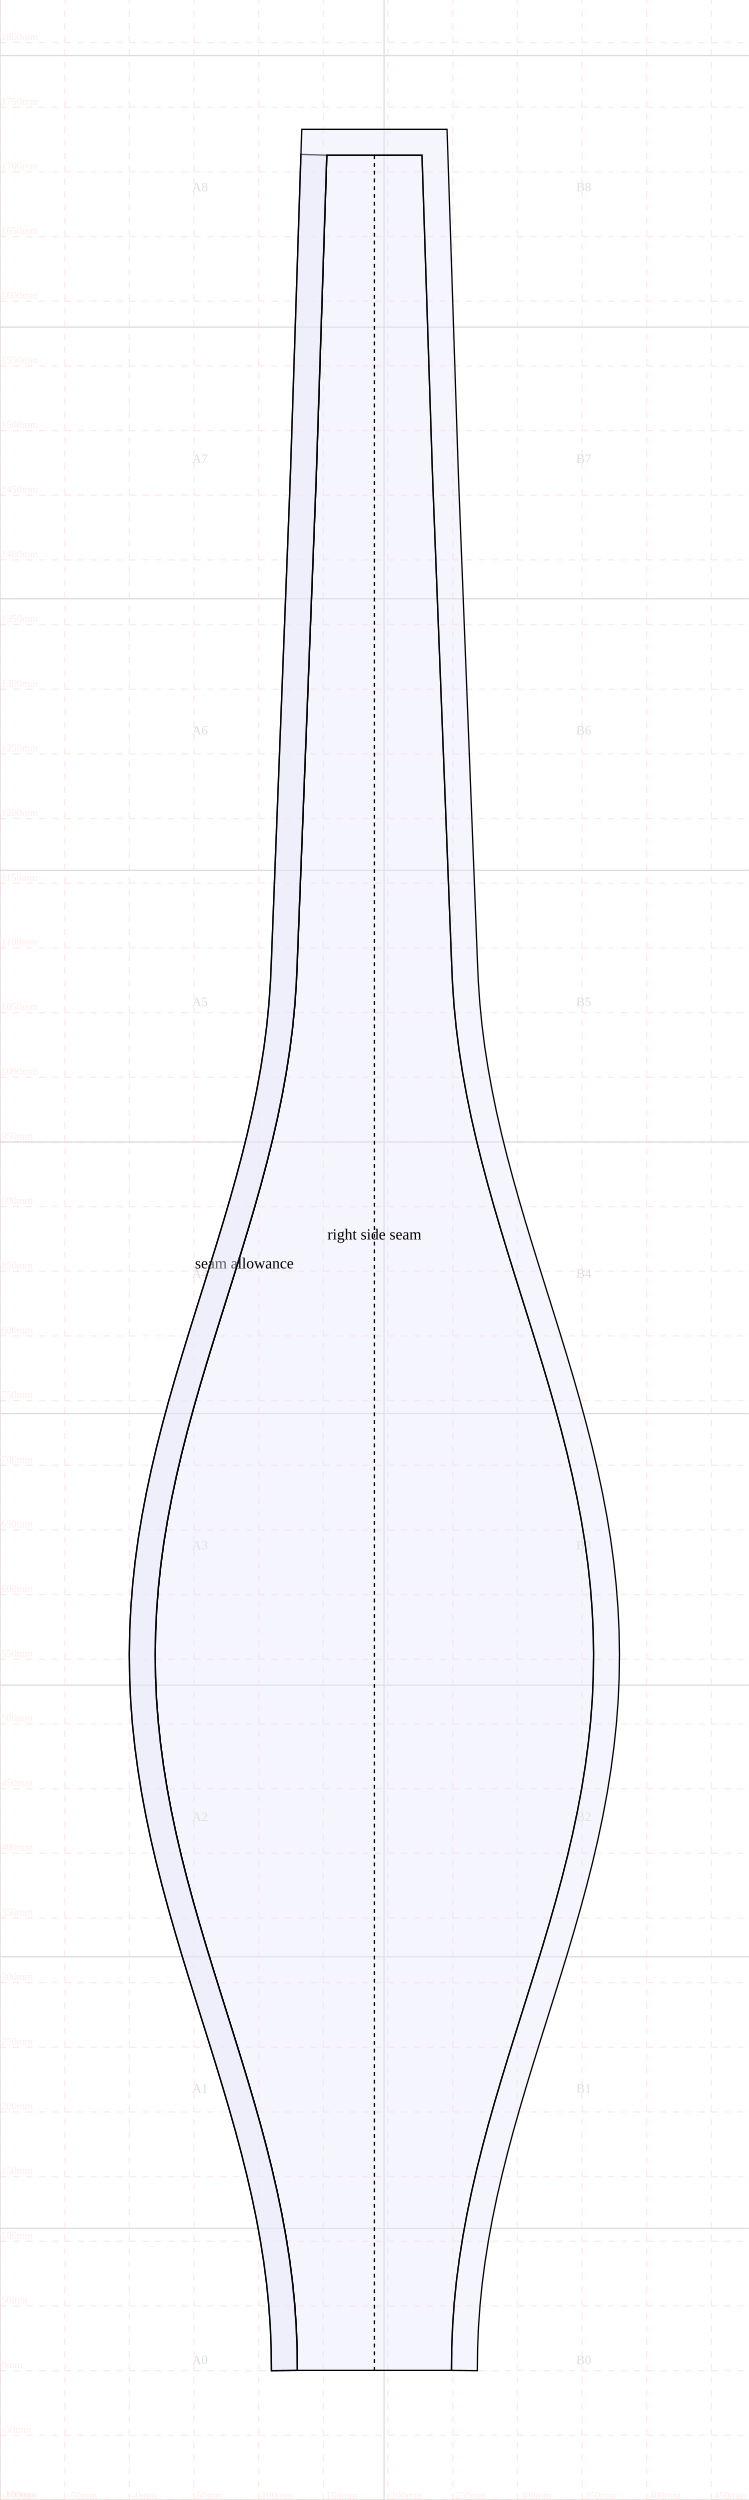
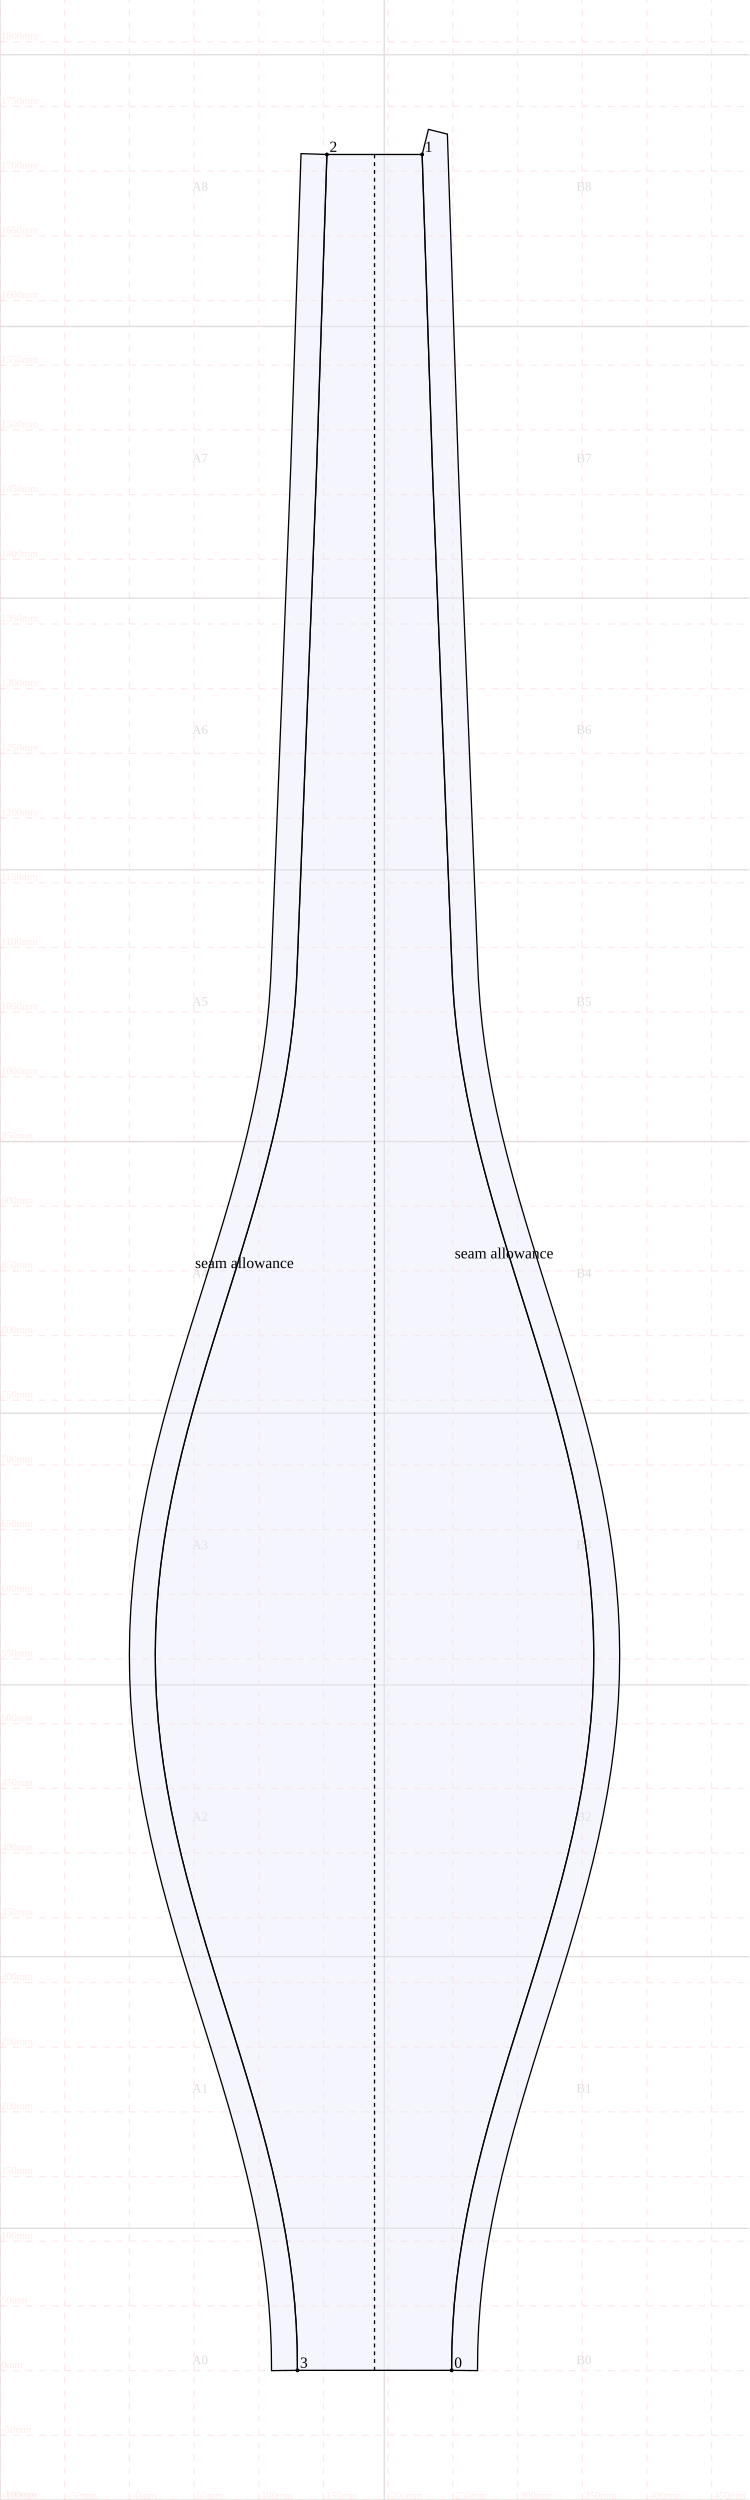
- <svg xmlns="http://www.w3.org/2000/svg" width="578.971" height="1932.926" viewBox="-289.485 -102.7 578.971 1932.926" stroke="black" fill="none">
+ <svg xmlns="http://www.w3.org/2000/svg" width="578.971" height="1932.329" viewBox="-289.485 -102.103 578.971 1932.329" stroke="black" fill="none">
  <defs>
</defs>
  <path d="M-289.485,1830.226 L289.485,1830.226" stroke="#dddddd" />
  <path d="M-289.485,1620.226 L289.485,1620.226" stroke="#dddddd" />
  <path d="M-289.485,1410.226 L289.485,1410.226" stroke="#dddddd" />
  <path d="M-289.485,1200.226 L289.485,1200.226" stroke="#dddddd" />
  <path d="M-289.485,990.226 L289.485,990.226" stroke="#dddddd" />
  <path d="M-289.485,780.226 L289.485,780.226" stroke="#dddddd" />
  <path d="M-289.485,570.226 L289.485,570.226" stroke="#dddddd" />
  <path d="M-289.485,360.226 L289.485,360.226" stroke="#dddddd" />
  <path d="M-289.485,150.226 L289.485,150.226" stroke="#dddddd" />
  <path d="M-289.485,-59.774 L289.485,-59.774" stroke="#dddddd" />
-   <path d="M-289.485,1830.226 L-289.485,-102.7" stroke="#dddddd" />
-   <path d="M7.515,1830.226 L7.515,-102.7" stroke="#dddddd" />
+   <path d="M-289.485,1830.226 L-289.485,-102.103" stroke="#dddddd" />
+   <path d="M7.515,1830.226 L7.515,-102.103" stroke="#dddddd" />
  <text x="-140.985" y="1725.226" font-size="10" stroke="none" fill="#dddddd" dy="0em">A0</text>
  <text x="-140.985" y="1515.226" font-size="10" stroke="none" fill="#dddddd" dy="0em">A1</text>
  <text x="-140.985" y="1305.226" font-size="10" stroke="none" fill="#dddddd" dy="0em">A2</text>
  <text x="-140.985" y="1095.226" font-size="10" stroke="none" fill="#dddddd" dy="0em">A3</text>
  <text x="-140.985" y="885.226" font-size="10" stroke="none" fill="#dddddd" dy="0em">A4</text>
  <text x="-140.985" y="675.226" font-size="10" stroke="none" fill="#dddddd" dy="0em">A5</text>
  <text x="-140.985" y="465.226" font-size="10" stroke="none" fill="#dddddd" dy="0em">A6</text>
  <text x="-140.985" y="255.226" font-size="10" stroke="none" fill="#dddddd" dy="0em">A7</text>
  <text x="-140.985" y="45.226" font-size="10" stroke="none" fill="#dddddd" dy="0em">A8</text>
  <text x="156.015" y="1725.226" font-size="10" stroke="none" fill="#dddddd" dy="0em">B0</text>
  <text x="156.015" y="1515.226" font-size="10" stroke="none" fill="#dddddd" dy="0em">B1</text>
  <text x="156.015" y="1305.226" font-size="10" stroke="none" fill="#dddddd" dy="0em">B2</text>
  <text x="156.015" y="1095.226" font-size="10" stroke="none" fill="#dddddd" dy="0em">B3</text>
  <text x="156.015" y="885.226" font-size="10" stroke="none" fill="#dddddd" dy="0em">B4</text>
  <text x="156.015" y="675.226" font-size="10" stroke="none" fill="#dddddd" dy="0em">B5</text>
  <text x="156.015" y="465.226" font-size="10" stroke="none" fill="#dddddd" dy="0em">B6</text>
  <text x="156.015" y="255.226" font-size="10" stroke="none" fill="#dddddd" dy="0em">B7</text>
  <text x="156.015" y="45.226" font-size="10" stroke="none" fill="#dddddd" dy="0em">B8</text>
  <path d="M-289.485,1830.226 L289.485,1830.226" stroke="#ffcccc66" stroke-dasharray="5" />
  <text x="-288.485" y="1828.226" font-size="8" stroke="none" fill="#ffcccc66" dy="0em">-100mm</text>
  <path d="M-289.485,1780.226 L289.485,1780.226" stroke="#ffcccc66" stroke-dasharray="5" />
  <text x="-288.485" y="1778.226" font-size="8" stroke="none" fill="#ffcccc66" dy="0em">-50mm</text>
  <path d="M-289.485,1730.226 L289.485,1730.226" stroke="#ffcccc66" stroke-dasharray="5" />
  <text x="-288.485" y="1728.226" font-size="8" stroke="none" fill="#ffcccc66" dy="0em">0mm</text>
  <path d="M-289.485,1680.226 L289.485,1680.226" stroke="#ffcccc66" stroke-dasharray="5" />
  <text x="-288.485" y="1678.226" font-size="8" stroke="none" fill="#ffcccc66" dy="0em">50mm</text>
  <path d="M-289.485,1630.226 L289.485,1630.226" stroke="#ffcccc66" stroke-dasharray="5" />
  <text x="-288.485" y="1628.226" font-size="8" stroke="none" fill="#ffcccc66" dy="0em">100mm</text>
  <path d="M-289.485,1580.226 L289.485,1580.226" stroke="#ffcccc66" stroke-dasharray="5" />
  <text x="-288.485" y="1578.226" font-size="8" stroke="none" fill="#ffcccc66" dy="0em">150mm</text>
  <path d="M-289.485,1530.226 L289.485,1530.226" stroke="#ffcccc66" stroke-dasharray="5" />
  <text x="-288.485" y="1528.226" font-size="8" stroke="none" fill="#ffcccc66" dy="0em">200mm</text>
  <path d="M-289.485,1480.226 L289.485,1480.226" stroke="#ffcccc66" stroke-dasharray="5" />
  <text x="-288.485" y="1478.226" font-size="8" stroke="none" fill="#ffcccc66" dy="0em">250mm</text>
  <path d="M-289.485,1430.226 L289.485,1430.226" stroke="#ffcccc66" stroke-dasharray="5" />
  <text x="-288.485" y="1428.226" font-size="8" stroke="none" fill="#ffcccc66" dy="0em">300mm</text>
  <path d="M-289.485,1380.226 L289.485,1380.226" stroke="#ffcccc66" stroke-dasharray="5" />
  <text x="-288.485" y="1378.226" font-size="8" stroke="none" fill="#ffcccc66" dy="0em">350mm</text>
  <path d="M-289.485,1330.226 L289.485,1330.226" stroke="#ffcccc66" stroke-dasharray="5" />
  <text x="-288.485" y="1328.226" font-size="8" stroke="none" fill="#ffcccc66" dy="0em">400mm</text>
  <path d="M-289.485,1280.226 L289.485,1280.226" stroke="#ffcccc66" stroke-dasharray="5" />
  <text x="-288.485" y="1278.226" font-size="8" stroke="none" fill="#ffcccc66" dy="0em">450mm</text>
  <path d="M-289.485,1230.226 L289.485,1230.226" stroke="#ffcccc66" stroke-dasharray="5" />
  <text x="-288.485" y="1228.226" font-size="8" stroke="none" fill="#ffcccc66" dy="0em">500mm</text>
  <path d="M-289.485,1180.226 L289.485,1180.226" stroke="#ffcccc66" stroke-dasharray="5" />
  <text x="-288.485" y="1178.226" font-size="8" stroke="none" fill="#ffcccc66" dy="0em">550mm</text>
  <path d="M-289.485,1130.226 L289.485,1130.226" stroke="#ffcccc66" stroke-dasharray="5" />
  <text x="-288.485" y="1128.226" font-size="8" stroke="none" fill="#ffcccc66" dy="0em">600mm</text>
  <path d="M-289.485,1080.226 L289.485,1080.226" stroke="#ffcccc66" stroke-dasharray="5" />
  <text x="-288.485" y="1078.226" font-size="8" stroke="none" fill="#ffcccc66" dy="0em">650mm</text>
  <path d="M-289.485,1030.226 L289.485,1030.226" stroke="#ffcccc66" stroke-dasharray="5" />
  <text x="-288.485" y="1028.226" font-size="8" stroke="none" fill="#ffcccc66" dy="0em">700mm</text>
  <path d="M-289.485,980.226 L289.485,980.226" stroke="#ffcccc66" stroke-dasharray="5" />
  <text x="-288.485" y="978.226" font-size="8" stroke="none" fill="#ffcccc66" dy="0em">750mm</text>
  <path d="M-289.485,930.226 L289.485,930.226" stroke="#ffcccc66" stroke-dasharray="5" />
  <text x="-288.485" y="928.226" font-size="8" stroke="none" fill="#ffcccc66" dy="0em">800mm</text>
  <path d="M-289.485,880.226 L289.485,880.226" stroke="#ffcccc66" stroke-dasharray="5" />
  <text x="-288.485" y="878.226" font-size="8" stroke="none" fill="#ffcccc66" dy="0em">850mm</text>
  <path d="M-289.485,830.226 L289.485,830.226" stroke="#ffcccc66" stroke-dasharray="5" />
  <text x="-288.485" y="828.226" font-size="8" stroke="none" fill="#ffcccc66" dy="0em">900mm</text>
  <path d="M-289.485,780.226 L289.485,780.226" stroke="#ffcccc66" stroke-dasharray="5" />
  <text x="-288.485" y="778.226" font-size="8" stroke="none" fill="#ffcccc66" dy="0em">950mm</text>
  <path d="M-289.485,730.226 L289.485,730.226" stroke="#ffcccc66" stroke-dasharray="5" />
  <text x="-288.485" y="728.226" font-size="8" stroke="none" fill="#ffcccc66" dy="0em">1000mm</text>
  <path d="M-289.485,680.226 L289.485,680.226" stroke="#ffcccc66" stroke-dasharray="5" />
  <text x="-288.485" y="678.226" font-size="8" stroke="none" fill="#ffcccc66" dy="0em">1050mm</text>
  <path d="M-289.485,630.226 L289.485,630.226" stroke="#ffcccc66" stroke-dasharray="5" />
  <text x="-288.485" y="628.226" font-size="8" stroke="none" fill="#ffcccc66" dy="0em">1100mm</text>
  <path d="M-289.485,580.226 L289.485,580.226" stroke="#ffcccc66" stroke-dasharray="5" />
  <text x="-288.485" y="578.226" font-size="8" stroke="none" fill="#ffcccc66" dy="0em">1150mm</text>
  <path d="M-289.485,530.226 L289.485,530.226" stroke="#ffcccc66" stroke-dasharray="5" />
  <text x="-288.485" y="528.226" font-size="8" stroke="none" fill="#ffcccc66" dy="0em">1200mm</text>
  <path d="M-289.485,480.226 L289.485,480.226" stroke="#ffcccc66" stroke-dasharray="5" />
  <text x="-288.485" y="478.226" font-size="8" stroke="none" fill="#ffcccc66" dy="0em">1250mm</text>
  <path d="M-289.485,430.226 L289.485,430.226" stroke="#ffcccc66" stroke-dasharray="5" />
  <text x="-288.485" y="428.226" font-size="8" stroke="none" fill="#ffcccc66" dy="0em">1300mm</text>
  <path d="M-289.485,380.226 L289.485,380.226" stroke="#ffcccc66" stroke-dasharray="5" />
  <text x="-288.485" y="378.226" font-size="8" stroke="none" fill="#ffcccc66" dy="0em">1350mm</text>
  <path d="M-289.485,330.226 L289.485,330.226" stroke="#ffcccc66" stroke-dasharray="5" />
  <text x="-288.485" y="328.226" font-size="8" stroke="none" fill="#ffcccc66" dy="0em">1400mm</text>
  <path d="M-289.485,280.226 L289.485,280.226" stroke="#ffcccc66" stroke-dasharray="5" />
  <text x="-288.485" y="278.226" font-size="8" stroke="none" fill="#ffcccc66" dy="0em">1450mm</text>
  <path d="M-289.485,230.226 L289.485,230.226" stroke="#ffcccc66" stroke-dasharray="5" />
  <text x="-288.485" y="228.226" font-size="8" stroke="none" fill="#ffcccc66" dy="0em">1500mm</text>
  <path d="M-289.485,180.226 L289.485,180.226" stroke="#ffcccc66" stroke-dasharray="5" />
  <text x="-288.485" y="178.226" font-size="8" stroke="none" fill="#ffcccc66" dy="0em">1550mm</text>
  <path d="M-289.485,130.226 L289.485,130.226" stroke="#ffcccc66" stroke-dasharray="5" />
  <text x="-288.485" y="128.226" font-size="8" stroke="none" fill="#ffcccc66" dy="0em">1600mm</text>
  <path d="M-289.485,80.226 L289.485,80.226" stroke="#ffcccc66" stroke-dasharray="5" />
  <text x="-288.485" y="78.226" font-size="8" stroke="none" fill="#ffcccc66" dy="0em">1650mm</text>
  <path d="M-289.485,30.226 L289.485,30.226" stroke="#ffcccc66" stroke-dasharray="5" />
  <text x="-288.485" y="28.226" font-size="8" stroke="none" fill="#ffcccc66" dy="0em">1700mm</text>
  <path d="M-289.485,-19.774 L289.485,-19.774" stroke="#ffcccc66" stroke-dasharray="5" />
  <text x="-288.485" y="-21.774" font-size="8" stroke="none" fill="#ffcccc66" dy="0em">1750mm</text>
  <path d="M-289.485,-69.774 L289.485,-69.774" stroke="#ffcccc66" stroke-dasharray="5" />
  <text x="-288.485" y="-71.774" font-size="8" stroke="none" fill="#ffcccc66" dy="0em">1800mm</text>
-   <path d="M-289.485,1830.226 L-289.485,-102.7" stroke="#ffcccc66" stroke-dasharray="5" />
+   <path d="M-289.485,1830.226 L-289.485,-102.103" stroke="#ffcccc66" stroke-dasharray="5" />
  <text x="-287.485" y="1829.226" font-size="8" stroke="none" fill="#ffcccc66" dy="0em">-100mm</text>
-   <path d="M-239.485,1830.226 L-239.485,-102.7" stroke="#ffcccc66" stroke-dasharray="5" />
+   <path d="M-239.485,1830.226 L-239.485,-102.103" stroke="#ffcccc66" stroke-dasharray="5" />
  <text x="-237.485" y="1829.226" font-size="8" stroke="none" fill="#ffcccc66" dy="0em">-50mm</text>
-   <path d="M-189.485,1830.226 L-189.485,-102.7" stroke="#ffcccc66" stroke-dasharray="5" />
+   <path d="M-189.485,1830.226 L-189.485,-102.103" stroke="#ffcccc66" stroke-dasharray="5" />
  <text x="-187.485" y="1829.226" font-size="8" stroke="none" fill="#ffcccc66" dy="0em">-0mm</text>
-   <path d="M-139.485,1830.226 L-139.485,-102.7" stroke="#ffcccc66" stroke-dasharray="5" />
+   <path d="M-139.485,1830.226 L-139.485,-102.103" stroke="#ffcccc66" stroke-dasharray="5" />
  <text x="-137.485" y="1829.226" font-size="8" stroke="none" fill="#ffcccc66" dy="0em">50mm</text>
-   <path d="M-89.485,1830.226 L-89.485,-102.7" stroke="#ffcccc66" stroke-dasharray="5" />
+   <path d="M-89.485,1830.226 L-89.485,-102.103" stroke="#ffcccc66" stroke-dasharray="5" />
  <text x="-87.485" y="1829.226" font-size="8" stroke="none" fill="#ffcccc66" dy="0em">100mm</text>
-   <path d="M-39.485,1830.226 L-39.485,-102.7" stroke="#ffcccc66" stroke-dasharray="5" />
+   <path d="M-39.485,1830.226 L-39.485,-102.103" stroke="#ffcccc66" stroke-dasharray="5" />
  <text x="-37.485" y="1829.226" font-size="8" stroke="none" fill="#ffcccc66" dy="0em">150mm</text>
-   <path d="M10.515,1830.226 L10.515,-102.7" stroke="#ffcccc66" stroke-dasharray="5" />
+   <path d="M10.515,1830.226 L10.515,-102.103" stroke="#ffcccc66" stroke-dasharray="5" />
  <text x="12.515" y="1829.226" font-size="8" stroke="none" fill="#ffcccc66" dy="0em">200mm</text>
-   <path d="M60.515,1830.226 L60.515,-102.7" stroke="#ffcccc66" stroke-dasharray="5" />
+   <path d="M60.515,1830.226 L60.515,-102.103" stroke="#ffcccc66" stroke-dasharray="5" />
  <text x="62.515" y="1829.226" font-size="8" stroke="none" fill="#ffcccc66" dy="0em">250mm</text>
-   <path d="M110.515,1830.226 L110.515,-102.7" stroke="#ffcccc66" stroke-dasharray="5" />
+   <path d="M110.515,1830.226 L110.515,-102.103" stroke="#ffcccc66" stroke-dasharray="5" />
  <text x="112.515" y="1829.226" font-size="8" stroke="none" fill="#ffcccc66" dy="0em">300mm</text>
-   <path d="M160.515,1830.226 L160.515,-102.7" stroke="#ffcccc66" stroke-dasharray="5" />
+   <path d="M160.515,1830.226 L160.515,-102.103" stroke="#ffcccc66" stroke-dasharray="5" />
  <text x="162.515" y="1829.226" font-size="8" stroke="none" fill="#ffcccc66" dy="0em">350mm</text>
-   <path d="M210.515,1830.226 L210.515,-102.7" stroke="#ffcccc66" stroke-dasharray="5" />
+   <path d="M210.515,1830.226 L210.515,-102.103" stroke="#ffcccc66" stroke-dasharray="5" />
  <text x="212.515" y="1829.226" font-size="8" stroke="none" fill="#ffcccc66" dy="0em">400mm</text>
-   <path d="M260.515,1830.226 L260.515,-102.7" stroke="#ffcccc66" stroke-dasharray="5" />
+   <path d="M260.515,1830.226 L260.515,-102.103" stroke="#ffcccc66" stroke-dasharray="5" />
  <text x="262.515" y="1829.226" font-size="8" stroke="none" fill="#ffcccc66" dy="0em">450mm</text>
  <g>
    <path d="M59.602,1730.0 L59.798,1712.7 L60.51,1695.4 L61.732,1678.1 L63.468,1660.8 L65.731,1643.5 L68.47,1626.2 L71.644,1608.9 L75.245,1591.6 L79.23,1574.3 L83.548,1557 L88.164,1539.7 L93.065,1522.4 L98.166,1505.1 L103.421,1487.8 L108.784,1470.5 L114.207,1453.2 L119.632,1435.9 L125.01,1418.6 L130.282,1401.3 L135.395,1384 L140.311,1366.7 L144.985,1349.4 L149.353,1332.1 L153.38,1314.8 L157.023,1297.5 L160.262,1280.2 L163.033,1262.9 L165.344,1245.6 L167.178,1228.3 L168.498,1211 L169.251,1193.7 L169.483,1176.4 L169.197,1159.1 L168.363,1141.8 L167.006,1124.5 L165.154,1107.2 L162.807,1089.9 L159.95,1072.6 L156.666,1055.3 L152.984,1038 L148.929,1020.7 L144.527,1003.4 L139.839,986.1 L134.9,968.8 L129.759,951.5 L124.47,934.2 L119.09,916.9 L113.663,899.6 L108.243,882.3 L102.887,865 L97.645,847.7 L92.564,830.4 L87.709,813.1 L83.107,795.8 L78.801,778.5 L74.849,761.2 L71.31,743.9 L68.181,726.6 L65.489,709.3 L63.291,692 L61.589,674.7 L60.389,657.4 L59.634,640.1 L58.956,622.8 L58.279,605.5 L57.601,588.2 L56.924,570.9 L56.246,553.6 L55.568,536.3 L54.891,519 L54.213,501.7 L53.536,484.4 L52.858,467.1 L52.181,449.8 L51.503,432.5 L50.826,415.2 L50.148,397.9 L49.47,380.6 L48.793,363.3 L48.115,346 L47.438,328.7 L46.76,311.4 L46.083,294.1 L45.405,276.8 L44.771,259.5 L44.203,242.2 L43.635,224.9 L43.067,207.6 L42.499,190.3 L41.931,173 L41.363,155.7 L40.795,138.4 L40.227,121.1 L39.659,103.8 L39.09,86.5 L38.522,69.2 L37.954,51.9 L37.386,34.6 L36.818,17.3 L-36.818,17.3 L-37.386,34.6 L-37.954,51.9 L-38.522,69.2 L-39.09,86.5 L-39.659,103.8 L-40.227,121.1 L-40.795,138.4 L-41.363,155.7 L-41.931,173 L-42.499,190.3 L-43.067,207.6 L-43.635,224.9 L-44.203,242.2 L-44.771,259.5 L-45.405,276.8 L-46.083,294.1 L-46.76,311.4 L-47.438,328.7 L-48.115,346 L-48.793,363.3 L-49.47,380.6 L-50.148,397.9 L-50.826,415.2 L-51.503,432.5 L-52.181,449.8 L-52.858,467.1 L-53.536,484.4 L-54.213,501.7 L-54.891,519 L-55.568,536.3 L-56.246,553.6 L-56.924,570.9 L-57.601,588.2 L-58.279,605.5 L-58.956,622.8 L-59.634,640.1 L-60.389,657.4 L-61.589,674.7 L-63.291,692 L-65.489,709.3 L-68.181,726.6 L-71.31,743.9 L-74.849,761.2 L-78.801,778.5 L-83.107,795.8 L-87.709,813.1 L-92.564,830.4 L-97.645,847.7 L-102.887,865 L-108.243,882.3 L-113.663,899.6 L-119.09,916.9 L-124.47,934.2 L-129.759,951.5 L-134.9,968.8 L-139.839,986.1 L-144.527,1003.4 L-148.929,1020.7 L-152.984,1038 L-156.666,1055.3 L-159.95,1072.6 L-162.807,1089.9 L-165.154,1107.2 L-167.006,1124.5 L-168.363,1141.8 L-169.197,1159.1 L-169.483,1176.4 L-169.251,1193.7 L-168.498,1211 L-167.178,1228.3 L-165.344,1245.6 L-163.033,1262.9 L-160.262,1280.2 L-157.023,1297.5 L-153.38,1314.8 L-149.353,1332.1 L-144.985,1349.4 L-140.311,1366.7 L-135.395,1384 L-130.282,1401.3 L-125.01,1418.6 L-119.632,1435.9 L-114.207,1453.2 L-108.784,1470.5 L-103.421,1487.8 L-98.166,1505.1 L-93.065,1522.4 L-88.164,1539.7 L-83.548,1557 L-79.23,1574.3 L-75.245,1591.6 L-71.644,1608.9 L-68.47,1626.2 L-65.731,1643.5 L-63.468,1660.8 L-61.732,1678.1 L-60.51,1695.4 L-59.798,1712.7 L-59.602,1730.0 L59.602,1730.0" fill="#E6E6FA66" stroke="black" />
+   </g>
+   <g>
+     <path d="M59.602,1730.0 L59.798,1712.7 L60.51,1695.4 L61.732,1678.1 L63.468,1660.8 L65.731,1643.5 L68.47,1626.2 L71.644,1608.9 L75.245,1591.6 L79.23,1574.3 L83.548,1557 L88.164,1539.7 L93.065,1522.4 L98.166,1505.1 L103.421,1487.8 L108.784,1470.5 L114.207,1453.2 L119.632,1435.9 L125.01,1418.6 L130.282,1401.3 L135.395,1384 L140.311,1366.7 L144.985,1349.4 L149.353,1332.1 L153.38,1314.8 L157.023,1297.5 L160.262,1280.2 L163.033,1262.9 L165.344,1245.6 L167.178,1228.3 L168.498,1211 L169.251,1193.7 L169.483,1176.4 L169.197,1159.1 L168.363,1141.8 L167.006,1124.5 L165.154,1107.2 L162.807,1089.9 L159.95,1072.6 L156.666,1055.3 L152.984,1038 L148.929,1020.7 L144.527,1003.4 L139.839,986.1 L134.9,968.8 L129.759,951.5 L124.47,934.2 L119.09,916.9 L113.663,899.6 L108.243,882.3 L102.887,865 L97.645,847.7 L92.564,830.4 L87.709,813.1 L83.107,795.8 L78.801,778.5 L74.849,761.2 L71.31,743.9 L68.181,726.6 L65.489,709.3 L63.291,692 L61.589,674.7 L60.389,657.4 L59.634,640.1 L58.956,622.8 L58.279,605.5 L57.601,588.2 L56.924,570.9 L56.246,553.6 L55.568,536.3 L54.891,519 L54.213,501.7 L53.536,484.4 L52.858,467.1 L52.181,449.8 L51.503,432.5 L50.826,415.2 L50.148,397.9 L49.47,380.6 L48.793,363.3 L48.115,346 L47.438,328.7 L46.76,311.4 L46.083,294.1 L45.405,276.8 L44.771,259.5 L44.203,242.2 L43.635,224.9 L43.067,207.6 L42.499,190.3 L41.931,173 L41.363,155.7 L40.795,138.4 L40.227,121.1 L39.659,103.8 L39.09,86.5 L38.522,69.2 L37.954,51.9 L37.386,34.6 L36.818,17.3 L36.818,17.3 L41.669,-2.103 L56.312,1.558 L57.375,33.944 L57.944,51.244 L58.512,68.544 L59.08,85.844 L59.648,103.144 L60.216,120.444 L60.784,137.744 L61.352,155.044 L61.92,172.344 L62.488,189.644 L63.056,206.944 L63.624,224.244 L64.193,241.544 L64.759,258.806 L65.391,276.043 L66.067,293.317 L66.745,310.617 L67.422,327.917 L68.1,345.217 L68.778,362.517 L69.455,379.817 L70.133,397.117 L70.81,414.417 L71.488,431.717 L72.165,449.017 L72.843,466.317 L73.52,483.617 L74.198,500.917 L74.876,518.217 L75.553,535.517 L76.231,552.817 L76.908,570.117 L77.586,587.417 L78.263,604.717 L78.941,622.017 L79.617,639.272 L80.359,656.272 L81.521,673.029 L83.168,689.76 L85.294,706.502 L87.905,723.282 L90.95,740.115 L94.398,756.968 L98.255,773.857 L102.476,790.814 L107.001,807.827 L111.788,824.88 L116.811,841.982 L122.01,859.143 L127.338,876.353 L132.747,893.617 L138.18,910.937 L143.583,928.307 L148.908,945.728 L154.102,963.206 L159.108,980.739 L163.871,998.318 L168.358,1015.952 L172.503,1033.636 L176.273,1051.353 L179.644,1069.105 L182.587,1086.926 L185.01,1104.791 L186.923,1122.653 L188.325,1140.536 L189.189,1158.453 L189.485,1176.369 L189.245,1194.269 L188.465,1212.196 L187.097,1230.115 L185.204,1247.979 L182.822,1265.806 L179.969,1283.622 L176.64,1301.402 L172.907,1319.128 L168.79,1336.816 L164.336,1354.457 L159.585,1372.042 L154.605,1389.568 L149.438,1407.05 L144.125,1424.483 L138.723,1441.861 L133.291,1459.183 L127.878,1476.452 L122.541,1493.668 L117.326,1510.835 L112.278,1527.954 L107.448,1545.004 L102.914,1562 L98.678,1578.967 L94.782,1595.883 L91.273,1612.743 L88.186,1629.569 L85.527,1646.361 L83.338,1663.096 L81.662,1679.803 L80.481,1696.517 L79.793,1713.225 L79.6,1730.226 L59.602,1730.0" fill="#E6E6FA66" stroke="black" />
+     <text x="100.126" y="870.527" font-size="12" stroke="none" fill="black" text-anchor="middle" dy="0em">seam allowance</text>
  </g>
  <g>
    <path d="M-36.818,17.3 L-37.386,34.6 L-37.954,51.9 L-38.522,69.2 L-39.09,86.5 L-39.659,103.8 L-40.227,121.1 L-40.795,138.4 L-41.363,155.7 L-41.931,173 L-42.499,190.3 L-43.067,207.6 L-43.635,224.9 L-44.203,242.2 L-44.771,259.5 L-45.405,276.8 L-46.083,294.1 L-46.76,311.4 L-47.438,328.7 L-48.115,346 L-48.793,363.3 L-49.47,380.6 L-50.148,397.9 L-50.826,415.2 L-51.503,432.5 L-52.181,449.8 L-52.858,467.1 L-53.536,484.4 L-54.213,501.7 L-54.891,519 L-55.568,536.3 L-56.246,553.6 L-56.924,570.9 L-57.601,588.2 L-58.279,605.5 L-58.956,622.8 L-59.634,640.1 L-60.389,657.4 L-61.589,674.7 L-63.291,692 L-65.489,709.3 L-68.181,726.6 L-71.31,743.9 L-74.849,761.2 L-78.801,778.5 L-83.107,795.8 L-87.709,813.1 L-92.564,830.4 L-97.645,847.7 L-102.887,865 L-108.243,882.3 L-113.663,899.6 L-119.09,916.9 L-124.47,934.2 L-129.759,951.5 L-134.9,968.8 L-139.839,986.1 L-144.527,1003.4 L-148.929,1020.7 L-152.984,1038 L-156.666,1055.3 L-159.95,1072.6 L-162.807,1089.9 L-165.154,1107.2 L-167.006,1124.5 L-168.363,1141.8 L-169.197,1159.1 L-169.483,1176.4 L-169.251,1193.7 L-168.498,1211 L-167.178,1228.3 L-165.344,1245.6 L-163.033,1262.9 L-160.262,1280.2 L-157.023,1297.5 L-153.38,1314.8 L-149.353,1332.1 L-144.985,1349.4 L-140.311,1366.7 L-135.395,1384 L-130.282,1401.3 L-125.01,1418.6 L-119.632,1435.9 L-114.207,1453.2 L-108.784,1470.5 L-103.421,1487.8 L-98.166,1505.1 L-93.065,1522.4 L-88.164,1539.7 L-83.548,1557 L-79.23,1574.3 L-75.245,1591.6 L-71.644,1608.9 L-68.47,1626.2 L-65.731,1643.5 L-63.468,1660.8 L-61.732,1678.1 L-60.51,1695.4 L-59.798,1712.7 L-59.602,1730.0 L-79.6,1730.226 L-79.793,1713.225 L-80.481,1696.517 L-81.662,1679.803 L-83.338,1663.096 L-85.527,1646.361 L-88.186,1629.569 L-91.273,1612.743 L-94.782,1595.883 L-98.678,1578.967 L-102.914,1562 L-107.448,1545.004 L-112.278,1527.954 L-117.326,1510.835 L-122.541,1493.668 L-127.878,1476.452 L-133.291,1459.183 L-138.723,1441.861 L-144.125,1424.483 L-149.438,1407.05 L-154.605,1389.568 L-159.585,1372.042 L-164.336,1354.457 L-168.79,1336.816 L-172.907,1319.128 L-176.64,1301.402 L-179.969,1283.622 L-182.822,1265.806 L-185.204,1247.979 L-187.097,1230.115 L-188.465,1212.196 L-189.245,1194.269 L-189.485,1176.369 L-189.189,1158.453 L-188.325,1140.536 L-186.923,1122.653 L-185.01,1104.791 L-182.587,1086.926 L-179.644,1069.105 L-176.273,1051.353 L-172.503,1033.636 L-168.358,1015.952 L-163.871,998.318 L-159.108,980.739 L-154.102,963.206 L-148.908,945.728 L-143.583,928.307 L-138.18,910.937 L-132.747,893.617 L-127.338,876.353 L-122.01,859.143 L-116.811,841.982 L-111.788,824.88 L-107.001,807.827 L-102.476,790.814 L-98.255,773.857 L-94.398,756.968 L-90.95,740.115 L-87.905,723.282 L-85.294,706.502 L-83.168,689.76 L-81.521,673.029 L-80.359,656.272 L-79.617,639.272 L-78.941,622.017 L-78.263,604.717 L-77.586,587.417 L-76.908,570.117 L-76.231,552.817 L-75.553,535.517 L-74.876,518.217 L-74.198,500.917 L-73.52,483.617 L-72.843,466.317 L-72.165,449.017 L-71.488,431.717 L-70.81,414.417 L-70.133,397.117 L-69.455,379.817 L-68.778,362.517 L-68.1,345.217 L-67.422,327.917 L-66.745,310.617 L-66.067,293.317 L-65.391,276.043 L-64.759,258.806 L-64.193,241.544 L-63.624,224.244 L-63.056,206.944 L-62.488,189.644 L-61.92,172.344 L-61.352,155.044 L-60.784,137.744 L-60.216,120.444 L-59.648,103.144 L-59.08,85.844 L-58.512,68.544 L-57.944,51.244 L-57.375,33.944 L-56.807,16.644 L-36.818,17.3" fill="#E6E6FA66" stroke="black" />
    <text x="-100.576" y="878.007" font-size="12" stroke="none" fill="black" text-anchor="middle" dy="0em">seam allowance</text>
  </g>
  <g>
-     <path d="M59.602,1730.0 L59.798,1712.7 L60.51,1695.4 L61.732,1678.1 L63.468,1660.8 L65.731,1643.5 L68.47,1626.2 L71.644,1608.9 L75.245,1591.6 L79.23,1574.3 L83.548,1557 L88.164,1539.7 L93.065,1522.4 L98.166,1505.1 L103.421,1487.8 L108.784,1470.5 L114.207,1453.2 L119.632,1435.9 L125.01,1418.6 L130.282,1401.3 L135.395,1384 L140.311,1366.7 L144.985,1349.4 L149.353,1332.1 L153.38,1314.8 L157.023,1297.5 L160.262,1280.2 L163.033,1262.9 L165.344,1245.6 L167.178,1228.3 L168.498,1211 L169.251,1193.7 L169.483,1176.4 L169.197,1159.1 L168.363,1141.8 L167.006,1124.5 L165.154,1107.2 L162.807,1089.9 L159.95,1072.6 L156.666,1055.3 L152.984,1038 L148.929,1020.7 L144.527,1003.4 L139.839,986.1 L134.9,968.8 L129.759,951.5 L124.47,934.2 L119.09,916.9 L113.663,899.6 L108.243,882.3 L102.887,865 L97.645,847.7 L92.564,830.4 L87.709,813.1 L83.107,795.8 L78.801,778.5 L74.849,761.2 L71.31,743.9 L68.181,726.6 L65.489,709.3 L63.291,692 L61.589,674.7 L60.389,657.4 L59.634,640.1 L58.956,622.8 L58.279,605.5 L57.601,588.2 L56.924,570.9 L56.246,553.6 L55.568,536.3 L54.891,519 L54.213,501.7 L53.536,484.4 L52.858,467.1 L52.181,449.8 L51.503,432.5 L50.826,415.2 L50.148,397.9 L49.47,380.6 L48.793,363.3 L48.115,346 L47.438,328.7 L46.76,311.4 L46.083,294.1 L45.405,276.8 L44.771,259.5 L44.203,242.2 L43.635,224.9 L43.067,207.6 L42.499,190.3 L41.931,173 L41.363,155.7 L40.795,138.4 L40.227,121.1 L39.659,103.8 L39.09,86.5 L38.522,69.2 L37.954,51.9 L37.386,34.6 L36.818,17.3 L-36.818,17.3 L-37.386,34.6 L-37.954,51.9 L-38.522,69.2 L-39.09,86.5 L-39.659,103.8 L-40.227,121.1 L-40.795,138.4 L-41.363,155.7 L-41.931,173 L-42.499,190.3 L-43.067,207.6 L-43.635,224.9 L-44.203,242.2 L-44.771,259.5 L-45.405,276.8 L-46.083,294.1 L-46.76,311.4 L-47.438,328.7 L-48.115,346 L-48.793,363.3 L-49.47,380.6 L-50.148,397.9 L-50.826,415.2 L-51.503,432.5 L-52.181,449.8 L-52.858,467.1 L-53.536,484.4 L-54.213,501.7 L-54.891,519 L-55.568,536.3 L-56.246,553.6 L-56.924,570.9 L-57.601,588.2 L-58.279,605.5 L-58.956,622.8 L-59.634,640.1 L-60.389,657.4 L-61.589,674.7 L-63.291,692 L-65.489,709.3 L-68.181,726.6 L-71.31,743.9 L-74.849,761.2 L-78.801,778.5 L-83.107,795.8 L-87.709,813.1 L-92.564,830.4 L-97.645,847.7 L-102.887,865 L-108.243,882.3 L-113.663,899.6 L-119.09,916.9 L-124.47,934.2 L-129.759,951.5 L-134.9,968.8 L-139.839,986.1 L-144.527,1003.4 L-148.929,1020.7 L-152.984,1038 L-156.666,1055.3 L-159.95,1072.6 L-162.807,1089.9 L-165.154,1107.2 L-167.006,1124.5 L-168.363,1141.8 L-169.197,1159.1 L-169.483,1176.4 L-169.251,1193.7 L-168.498,1211 L-167.178,1228.3 L-165.344,1245.6 L-163.033,1262.9 L-160.262,1280.2 L-157.023,1297.5 L-153.38,1314.8 L-149.353,1332.1 L-144.985,1349.4 L-140.311,1366.7 L-135.395,1384 L-130.282,1401.3 L-125.01,1418.6 L-119.632,1435.9 L-114.207,1453.2 L-108.784,1470.5 L-103.421,1487.8 L-98.166,1505.1 L-93.065,1522.4 L-88.164,1539.7 L-83.548,1557 L-79.23,1574.3 L-75.245,1591.6 L-71.644,1608.9 L-68.47,1626.2 L-65.731,1643.5 L-63.468,1660.8 L-61.732,1678.1 L-60.51,1695.4 L-59.798,1712.7 L-59.602,1730.0 L-79.6,1730.226 L-79.793,1713.225 L-80.481,1696.517 L-81.662,1679.803 L-83.338,1663.096 L-85.527,1646.361 L-88.186,1629.569 L-91.273,1612.743 L-94.782,1595.883 L-98.678,1578.967 L-102.914,1562 L-107.448,1545.004 L-112.278,1527.954 L-117.326,1510.835 L-122.541,1493.668 L-127.878,1476.452 L-133.291,1459.183 L-138.723,1441.861 L-144.125,1424.483 L-149.438,1407.05 L-154.605,1389.568 L-159.585,1372.042 L-164.336,1354.457 L-168.79,1336.816 L-172.907,1319.128 L-176.64,1301.402 L-179.969,1283.622 L-182.822,1265.806 L-185.204,1247.979 L-187.097,1230.115 L-188.465,1212.196 L-189.245,1194.269 L-189.485,1176.369 L-189.189,1158.453 L-188.325,1140.536 L-186.923,1122.653 L-185.01,1104.791 L-182.587,1086.926 L-179.644,1069.105 L-176.273,1051.353 L-172.503,1033.636 L-168.358,1015.952 L-163.871,998.318 L-159.108,980.739 L-154.102,963.206 L-148.908,945.728 L-143.583,928.307 L-138.18,910.937 L-132.747,893.617 L-127.338,876.353 L-122.01,859.143 L-116.811,841.982 L-111.788,824.88 L-107.001,807.827 L-102.476,790.814 L-98.255,773.857 L-94.398,756.968 L-90.95,740.115 L-87.905,723.282 L-85.294,706.502 L-83.168,689.76 L-81.521,673.029 L-80.359,656.272 L-79.617,639.272 L-78.941,622.017 L-78.263,604.717 L-77.586,587.417 L-76.908,570.117 L-76.231,552.817 L-75.553,535.517 L-74.876,518.217 L-74.198,500.917 L-73.52,483.617 L-72.843,466.317 L-72.165,449.017 L-71.488,431.717 L-70.81,414.417 L-70.133,397.117 L-69.455,379.817 L-68.778,362.517 L-68.1,345.217 L-67.422,327.917 L-66.745,310.617 L-66.067,293.317 L-65.391,276.043 L-64.759,258.806 L-64.193,241.544 L-63.624,224.244 L-63.056,206.944 L-62.488,189.644 L-61.92,172.344 L-61.352,155.044 L-60.784,137.744 L-60.216,120.444 L-59.648,103.144 L-59.08,85.844 L-58.512,68.544 L-57.944,51.244 L-57.375,33.944 L-56.172,-2.7 L56.172,-2.7 L57.375,33.944 L57.944,51.244 L58.512,68.544 L59.08,85.844 L59.648,103.144 L60.216,120.444 L60.784,137.744 L61.352,155.044 L61.92,172.344 L62.488,189.644 L63.056,206.944 L63.624,224.244 L64.193,241.544 L64.759,258.806 L65.391,276.043 L66.067,293.317 L66.745,310.617 L67.422,327.917 L68.1,345.217 L68.778,362.517 L69.455,379.817 L70.133,397.117 L70.81,414.417 L71.488,431.717 L72.165,449.017 L72.843,466.317 L73.52,483.617 L74.198,500.917 L74.876,518.217 L75.553,535.517 L76.231,552.817 L76.908,570.117 L77.586,587.417 L78.263,604.717 L78.941,622.017 L79.617,639.272 L80.359,656.272 L81.521,673.029 L83.168,689.76 L85.294,706.502 L87.905,723.282 L90.95,740.115 L94.398,756.968 L98.255,773.857 L102.476,790.814 L107.001,807.827 L111.788,824.88 L116.811,841.982 L122.01,859.143 L127.338,876.353 L132.747,893.617 L138.18,910.937 L143.583,928.307 L148.908,945.728 L154.102,963.206 L159.108,980.739 L163.871,998.318 L168.358,1015.952 L172.503,1033.636 L176.273,1051.353 L179.644,1069.105 L182.587,1086.926 L185.01,1104.791 L186.923,1122.653 L188.325,1140.536 L189.189,1158.453 L189.485,1176.369 L189.245,1194.269 L188.465,1212.196 L187.097,1230.115 L185.204,1247.979 L182.822,1265.806 L179.969,1283.622 L176.64,1301.402 L172.907,1319.128 L168.79,1336.816 L164.336,1354.457 L159.585,1372.042 L154.605,1389.568 L149.438,1407.05 L144.125,1424.483 L138.723,1441.861 L133.291,1459.183 L127.878,1476.452 L122.541,1493.668 L117.326,1510.835 L112.278,1527.954 L107.448,1545.004 L102.914,1562 L98.678,1578.967 L94.782,1595.883 L91.273,1612.743 L88.186,1629.569 L85.527,1646.361 L83.338,1663.096 L81.662,1679.803 L80.481,1696.517 L79.793,1713.225 L79.6,1730.226 L59.602,1730.0" fill="#E6E6FA66" stroke="black" />
-     <text x="-0.001" y="855.642" font-size="12" stroke="none" fill="black" text-anchor="middle" dy="0em">right side seam</text>
+     <path d="M0.0,17.3 L0.0,1730.0" fill="none" stroke="black" stroke-dasharray="3" />
  </g>
  <g>
-     <path d="M0.0,17.3 L0.0,1730.0" fill="none" stroke="black" stroke-dasharray="3" />
+     <circle cx="59.602" cy="1730.0" r="1" fill="black" />
+     <text x="61.602" y="1728.0" font-size="12" fill="#000000" stroke="none" dy="0em">0</text>
+   </g>
+   <g>
+     <circle cx="36.818" cy="17.3" r="1" fill="black" />
+     <text x="38.818" y="15.3" font-size="12" fill="#000000" stroke="none" dy="0em">1</text>
+   </g>
+   <g>
+     <circle cx="-36.818" cy="17.3" r="1" fill="black" />
+     <text x="-34.818" y="15.3" font-size="12" fill="#000000" stroke="none" dy="0em">2</text>
+   </g>
+   <g>
+     <circle cx="-59.602" cy="1730.0" r="1" fill="black" />
+     <text x="-57.602" y="1728.0" font-size="12" fill="#000000" stroke="none" dy="0em">3</text>
  </g>
</svg>
